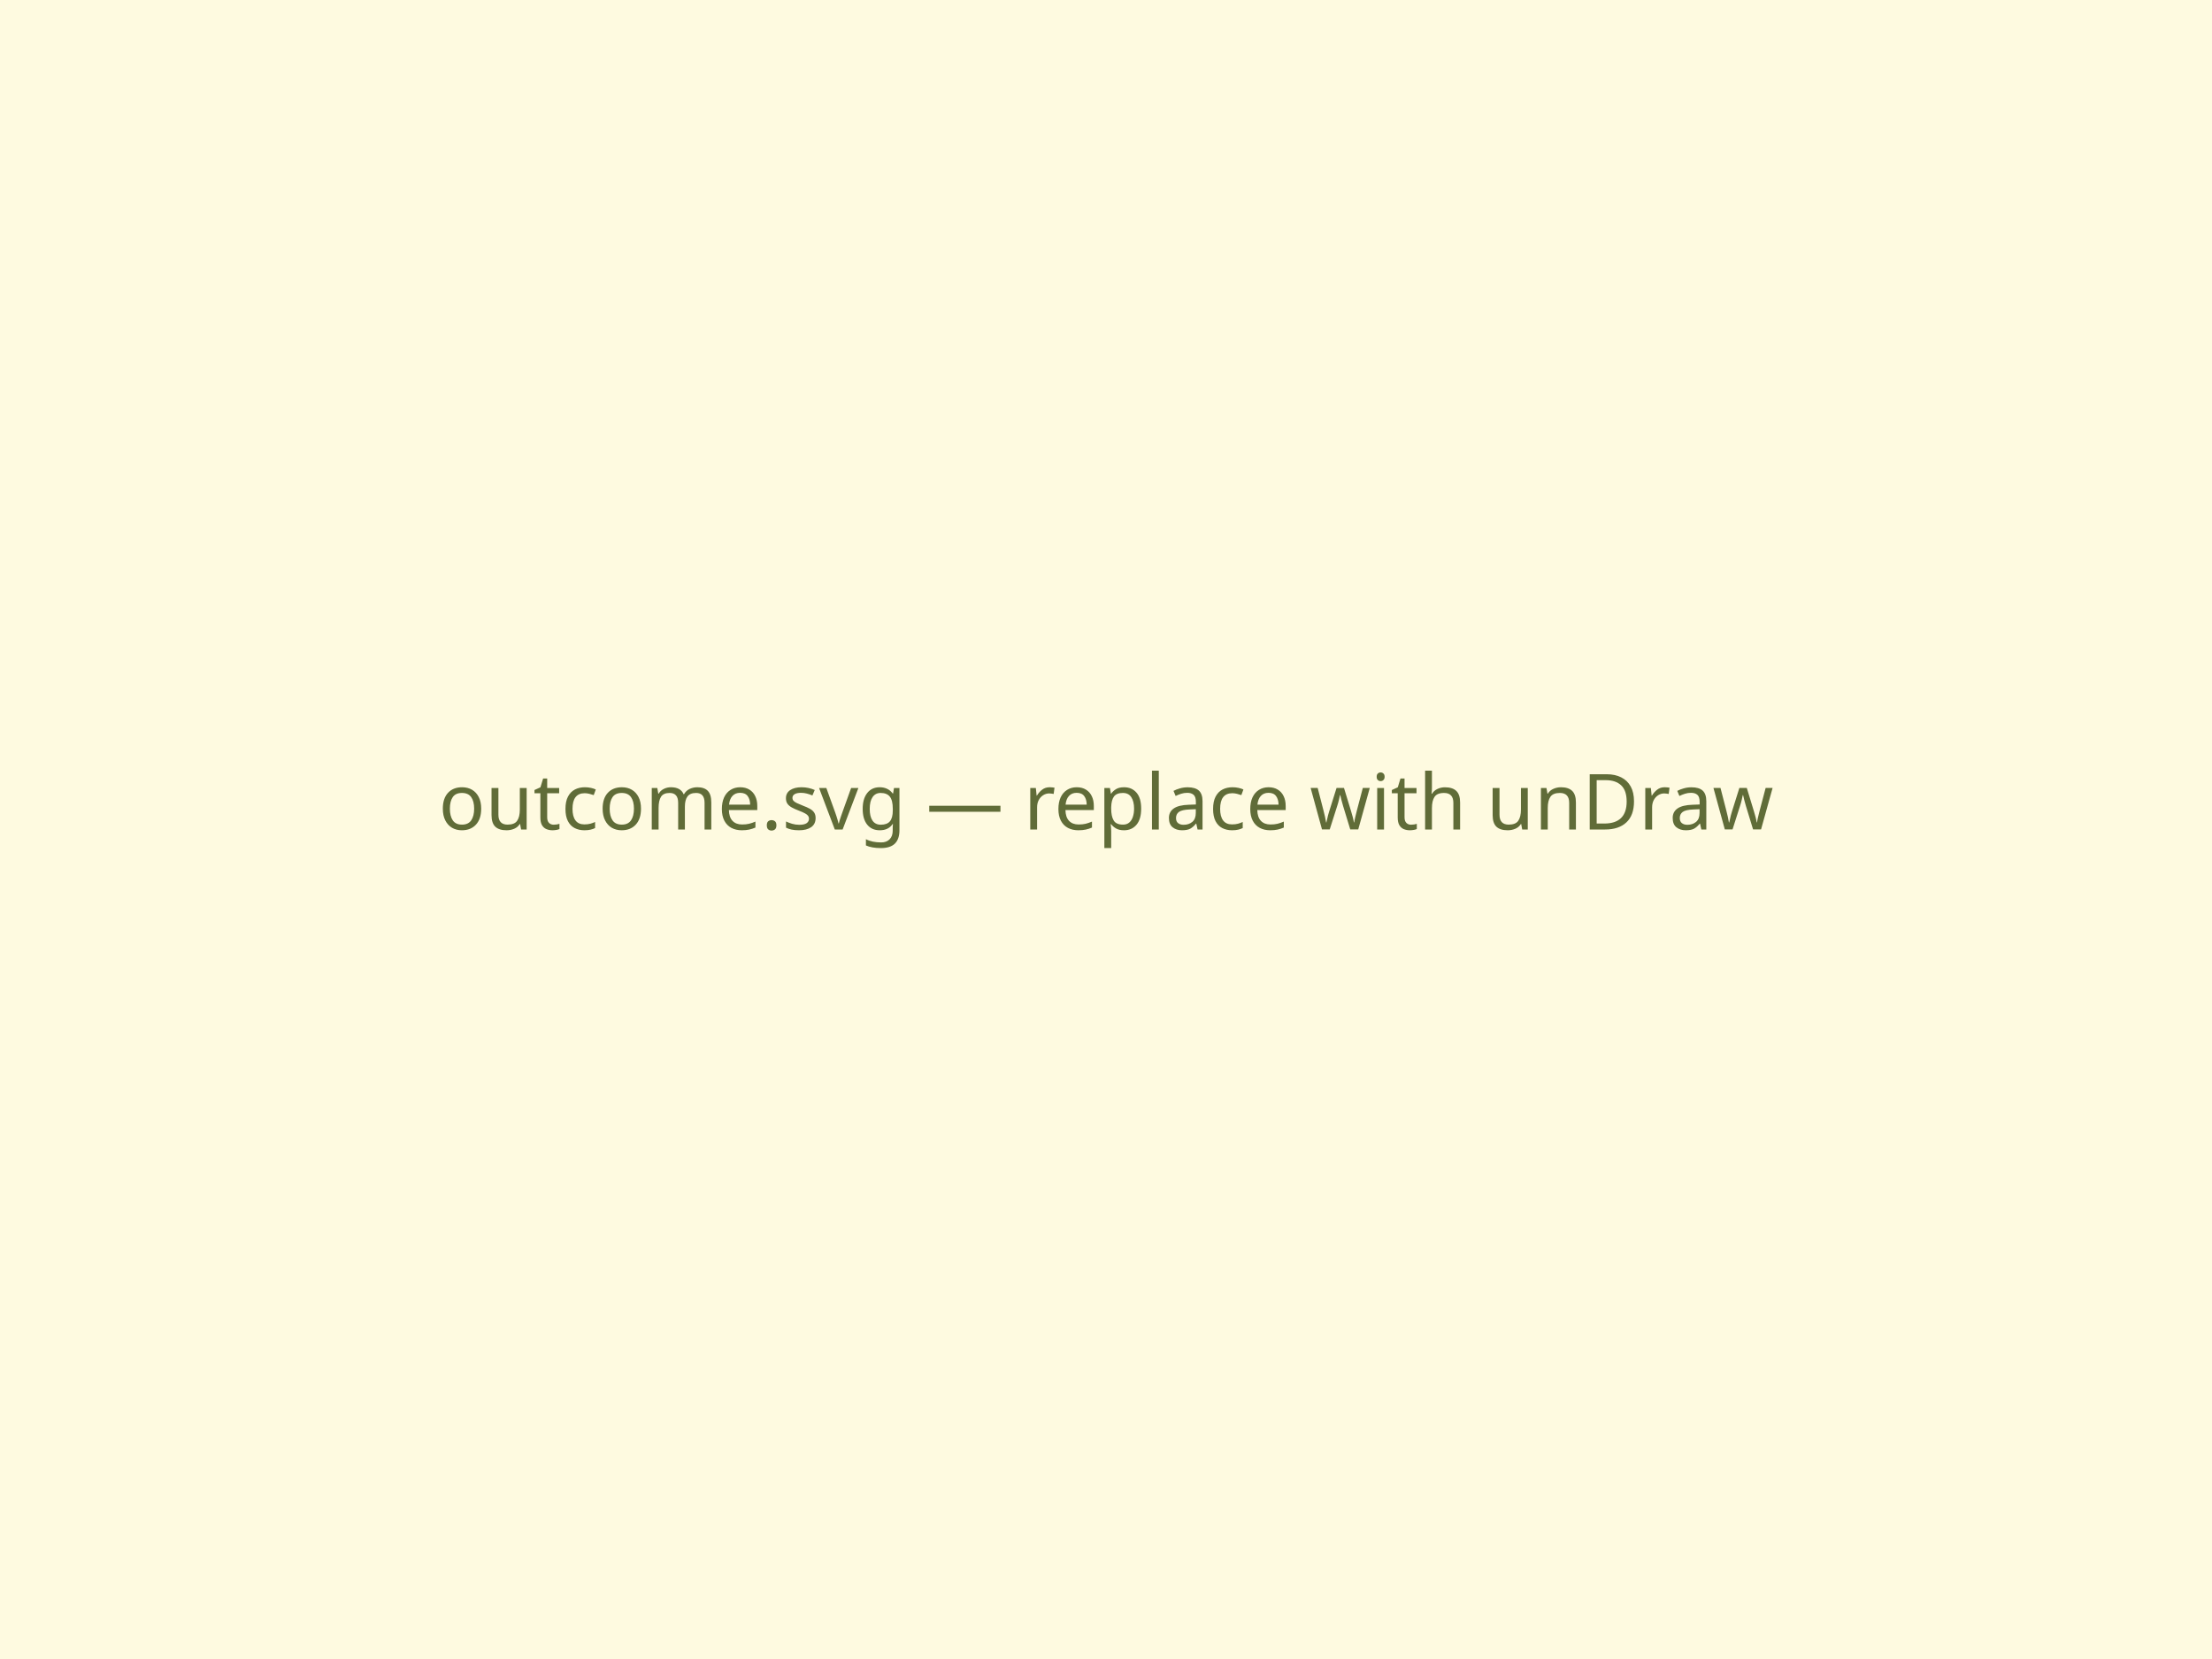
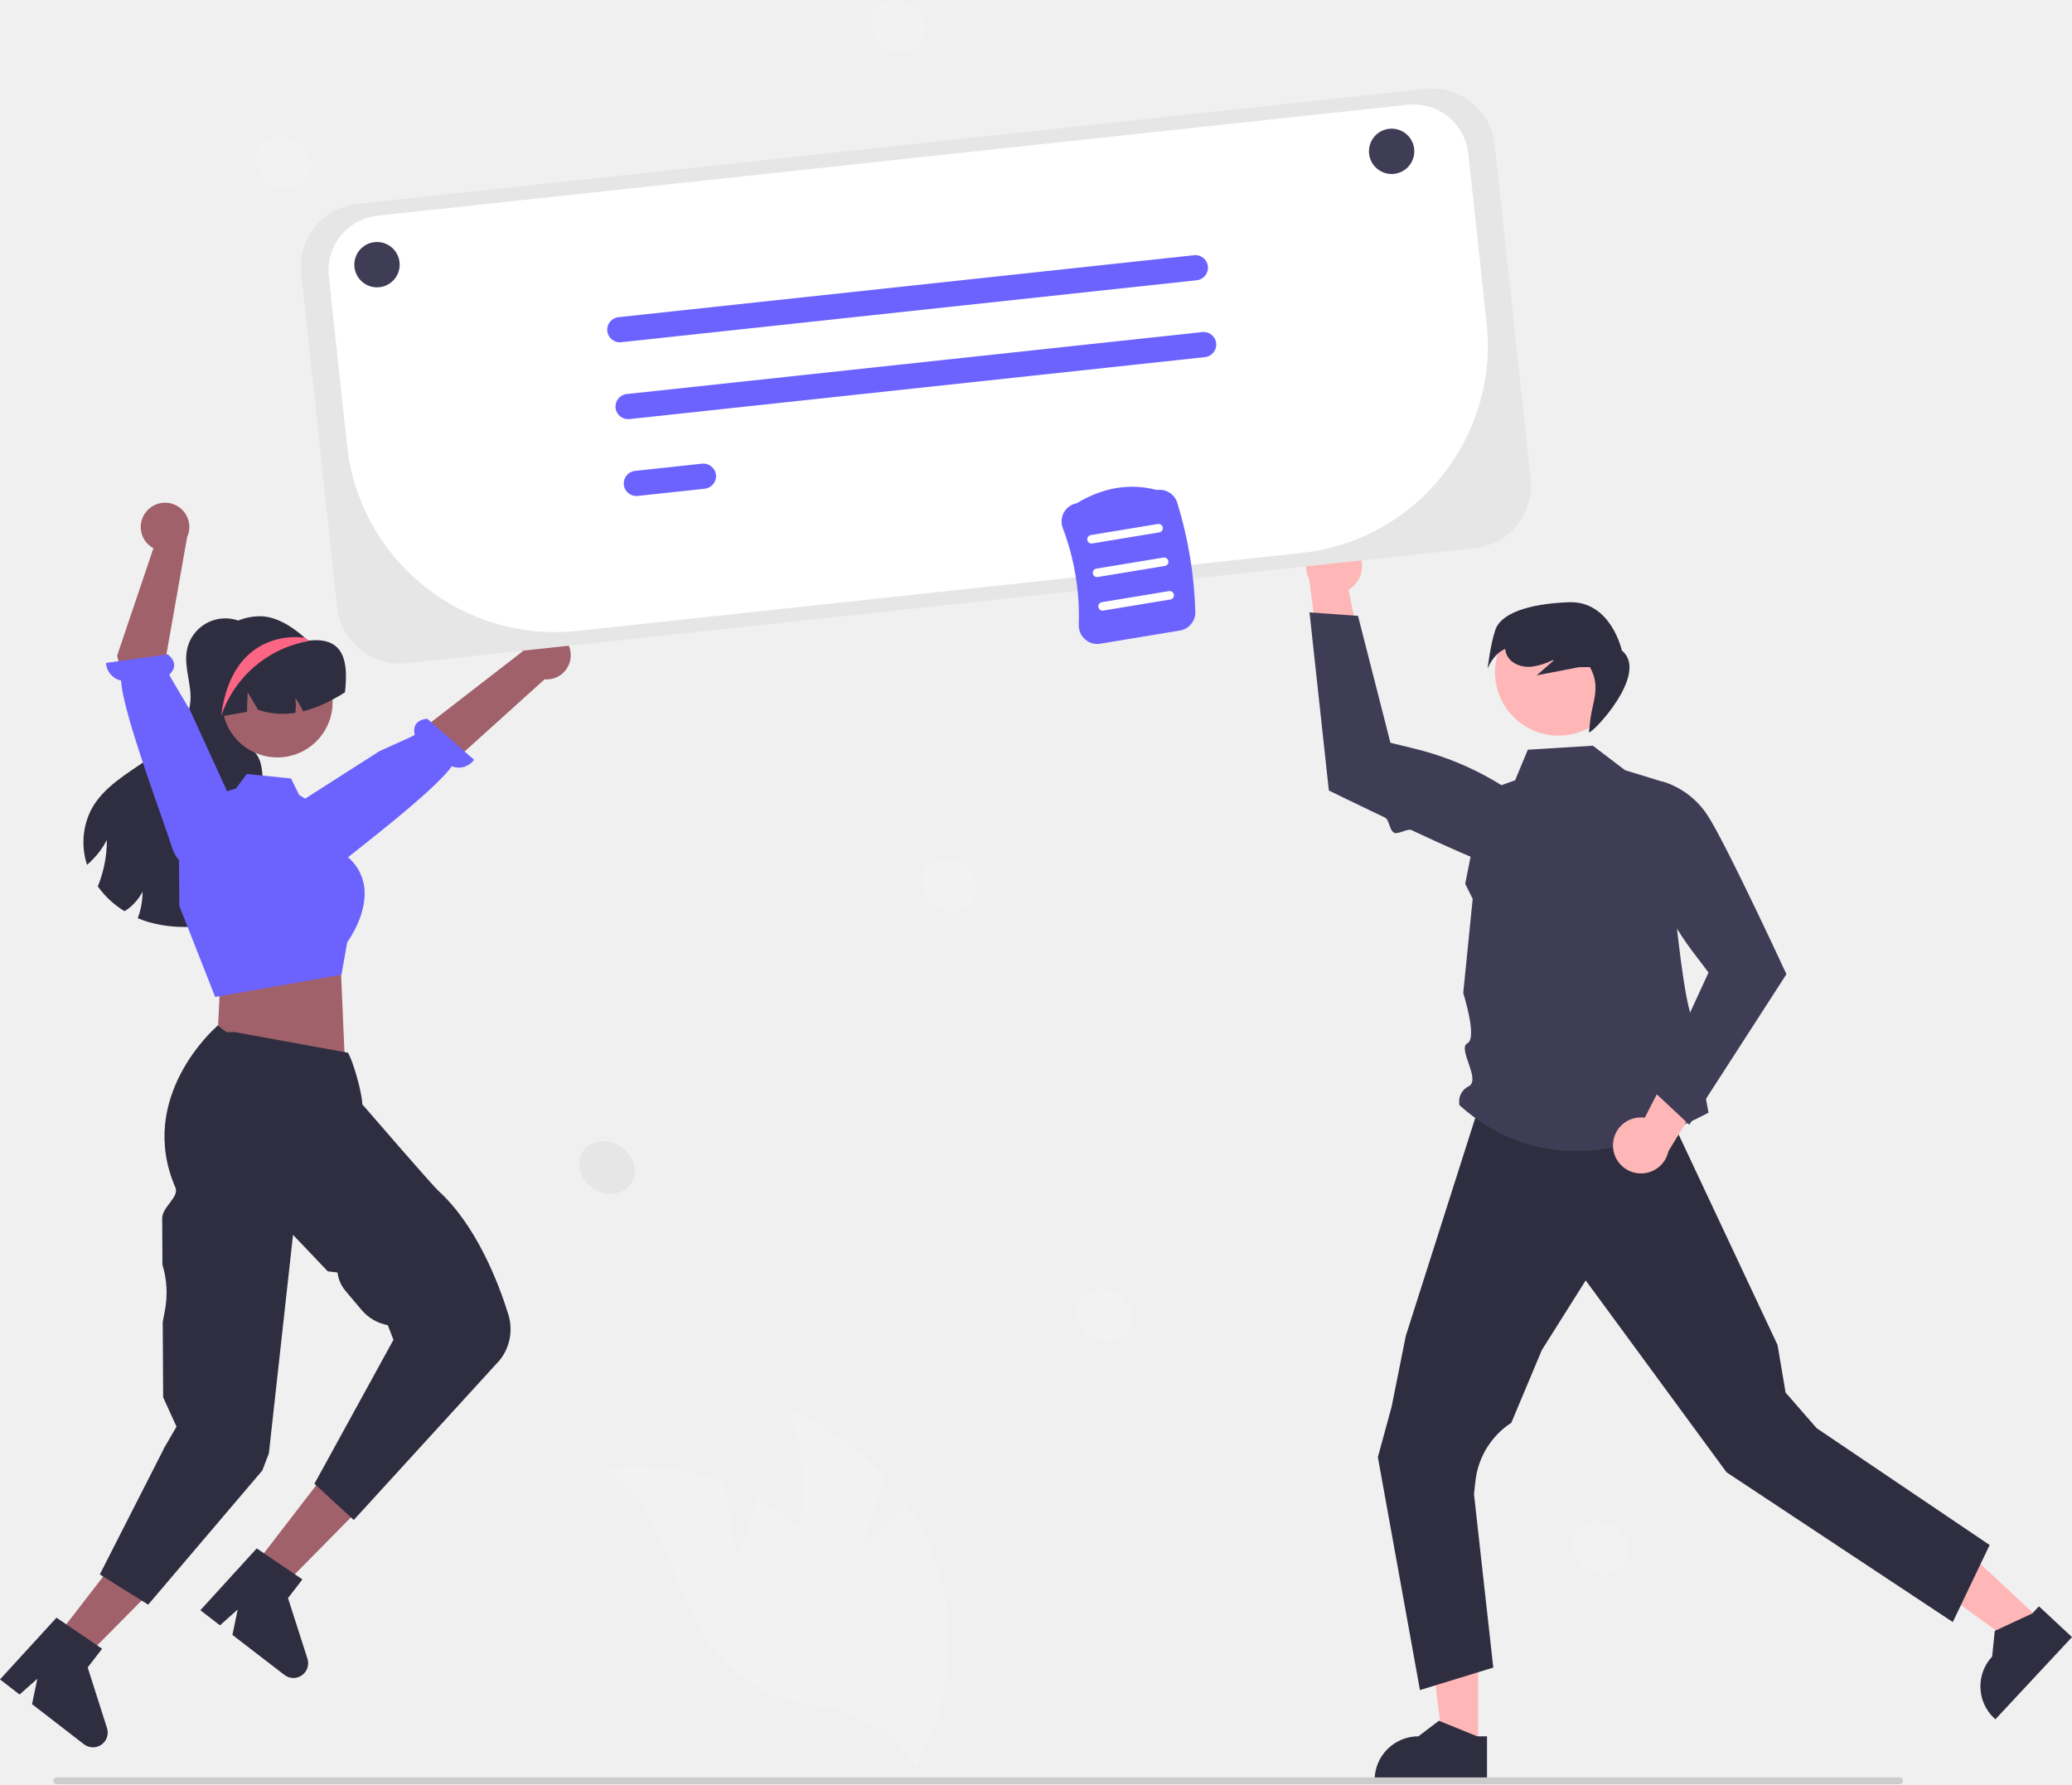
- <svg xmlns="http://www.w3.org/2000/svg" viewBox="0 0 800 600" role="img" aria-label="outcome placeholder">
-   <rect width="800" height="600" fill="#fefae0" />
-   <text x="400" y="300" text-anchor="middle" font-family="system-ui,sans-serif" font-size="28" fill="#606c38">outcome.svg — replace with unDraw</text>
+ <svg xmlns="http://www.w3.org/2000/svg" width="731.077" height="629.614" viewBox="0 0 731.077 629.614" role="img" artist="Katerina Limpitsouni" source="https://undraw.co/">
+   <path d="M538.567,682.174l7.985-26.005A87.77,87.77,0,0,0,511.468,632.663c13.124,21.743.407,50.108,5.706,74.946a52.794,52.794,0,0,0,28.277,35.978l12.117,15.014a88.466,88.466,0,0,0,6.502-73.787,85.453,85.453,0,0,0-9.894-19.018C546.976,674.261,538.567,682.174,538.567,682.174Z" transform="translate(-234.4615 -135.193)" fill="#f2f2f2" />
+   <path d="M494.662,685.496,490.211,658.66a87.77,87.77,0,0,0-41.885-5.392c21.444,13.608,22.711,44.667,38.532,64.535A52.794,52.794,0,0,0,528.213,737.394l17.541,8.034a88.466,88.466,0,0,0-27.088-68.942,85.453,85.453,0,0,0-17.337-12.609C498.659,674.664,494.662,685.496,494.662,685.496Z" transform="translate(-234.4615 -135.193)" fill="#f2f2f2" />
+   <polygon points="521.537 616.734 509.237 616.733 503.386 569.293 521.539 569.294 521.537 616.734" fill="#ffb6b6" />
+   <path d="M759.135,763.849l-39.658-.001v-.502a15.437,15.437,0,0,1,15.436-15.436h.001l7.244-5.496,13.516,5.497,3.462 0Z" transform="translate(-234.4615 -135.193)" fill="#2f2e41" />
+   <polygon points="720.217 571.872 711.831 580.869 673.137 552.804 685.514 539.526 720.217 571.872" fill="#ffb6b6" />
+   <path d="M965.538,712.899l-27.04,29.01-.367-.342a15.437,15.437,0,0,1-.768-21.816l.001-.001.919-9.046,13.236-6.14,2.36-2.532Z" transform="translate(-234.4615 -135.193)" fill="#2f2e41" />
+   <path d="M936.479,680.403l-13,27.189L843.65,654.738l-11.613-15.823-38.079-51.882-15.479,24.561-10.771,25.675,0,0a28.302,28.302,0,0,0-12.675,20.654l-.493,4.546,6.806,61.182-25.868,7.943-14.856-82.19,4.856-17.81,5-25,25.174-79h67.364l38.638,82.242,2.824,16.758,10.955,12.573Z" transform="translate(-234.4615 -135.193)" fill="#2f2e41" />
+   <path d="M796.483,398.341l11.34,8.635,13.676,4.203s5.654,79.528,10.748,84.623.5,5.231,1.524,11.849,3.512,20.184,3.512,20.184c-34.387,18.203-64.032,18.691-87.845-2.609a5.931,5.931,0,0,1,3.236-6.695c4.432-2.352-4.086-13.328-.464-15.163s-1.472-17.755-1.472-17.755l3.342-33.216-2.64-5.31,6.443-32.489,11.18-4.083,4.466-10.76Z" transform="translate(-234.4615 -135.193)" fill="#3f3d56" />
+   <path d="M803.587,539.69a9.83,9.83,0,0,1,11.207-10.08l15.982-31.064,8.904,15.82L823.139,541.439a9.884,9.884,0,0,1-19.551-1.749Z" transform="translate(-234.4615 -135.193)" fill="#ffb6b6" />
+   <path d="M830.502,532.091l34.278-53.127-.113-.244c-.129-.28-7.892-17.045-15.413-32.4-1.158-2.365-2.311-4.696-3.429-6.928q-.724-1.445-1.426-2.83c-3.159-6.228-5.919-11.375-7.566-13.82a29.015,29.015,0,0,0-15.375-11.664l-.159-.041-.151.063a14.724,14.724,0,0,0-8.763,16.198,104.296,104.296,0,0,0,19.353,43.755l5.557,7.325-19.312,41.985Z" transform="translate(-234.4615 -135.193)" fill="#3f3d56" />
+   <path d="M712.628,328.445a9.83,9.83,0,0,1-2.359,14.888l7.146,34.195-16.879-6.683-4.198-31.448A9.884,9.884,0,0,1,712.628,328.445Z" transform="translate(-234.4615 -135.193)" fill="#ffb6b6" />
+   <path d="M696.505,351.296l6.826,62.857.242.119c.199.098,8.847,4.339,19.461,9.391,1.791.852,1.534,4.543,3.405,5.426,1.289.608,4.693-1.597,5.996-.988,11.602,5.426,23.334,10.702,28.01,12.131a29.015,29.015,0,0,0,19.289-.621l.149-.068.078-.144a14.724,14.724,0,0,0-3.392-18.101A104.296,104.296,0,0,0,733.982,399.492l-8.929-2.191-11.436-44.776Z" transform="translate(-234.4615 -135.193)" fill="#3f3d56" />
+   <circle cx="549.931" cy="237.156" r="22.431" fill="#ffb6b6" />
+   <path d="M762.123,357.318c1.845-5.367,11.027-9.089,25.914-9.606S806.699,364.738,806.699,364.738c9.938,8.062-10.612,29.645-11.606,28.868l.447-4.055c.74-6.717,3.885-11.958-.115-18.958l-3.841.044q-7.441,1.431-14.882,2.862l5.873-5.171-.166-.256a22.726,22.726,0,0,1-8.017,2.434c-3.157.186-6.607-1.071-8.119-3.848a6.466,6.466,0,0,1-.725-2.46c-4.257,1.701-6.203,6.948-6.203,6.948S760.278,362.685,762.123,357.318Z" transform="translate(-234.4615 -135.193)" fill="#2f2e41" />
+   <path d="M324.835,358.664a12.015,12.015,0,0,0-.981-1.099c.085-.117.171-.245.256-.363Z" transform="translate(-234.4615 -135.193)" fill="#2f2e41" />
+   <path d="M329.197,448.88c-3.669,6.517-10.997,10.154-18.261,11.936a45.628,45.628,0,0,1-24.821-.48c-1.024-.331-2.048-.715-3.04-1.141a26.191,26.191,0,0,0,1.131-3.893,26.702,26.702,0,0,0,.555-5.45,17.207,17.207,0,0,1-3.104,4.277,15.695,15.695,0,0,1-3.253,2.613,31.947,31.947,0,0,1-9.44-8.768c.16-.395.32-.789.469-1.184a42.552,42.552,0,0,0,1.835-6.336,43.324,43.324,0,0,0,.907-8.864,27.851,27.851,0,0,1-5.056,6.954,22.669,22.669,0,0,1-1.941,1.845,25.523,25.523,0,0,1,1.536-19.637c4.224-7.808,12.416-12.448,19.711-17.493,7.306-5.045,14.613-11.872,15.231-20.735.416-5.984-2.357-11.978-1.248-17.866a13.804,13.804,0,0,1,23.445-7.093c-4.139,5.866-8.256,11.936-9.93,18.911-1.707,7.104-.309,15.434,5.291,20.138,1.92,1.621,4.277,2.773,5.76,4.8,1.973,2.688,1.984,6.272,2.304,9.578.64,6.432,2.741,12.618,3.872,18.986C332.291,436.336,332.355,443.237,329.197,448.88Z" transform="translate(-234.4615 -135.193)" fill="#2f2e41" />
+   <polygon points="19.519 578.195 29.254 585.716 62.898 551.747 48.53 540.646 19.519 578.195" fill="#a0616a" />
+   <path d="M254.395,706.039l16.098,10.972-5.094,6.593,6.823,21.409a5.204,5.204,0,0,1-8.141,5.699l-18.32-14.156,1.881-8.961-6.272,5.569-6.907-5.337Z" transform="translate(-234.4615 -135.193)" fill="#2f2e41" />
+   <path d="M303.369,377.614a23.236,23.236,0,1,0,39.966-16.117l-.112-.111c-.186-.195-.372-.39-.567-.576a.009.009,0,0,1-.009-.009c-.242-.223-.483-.446-.734-.66-4.09-3.588-9.837-7.482-15.702-7.482C313.375,352.659,303.369,364.778,303.369,377.614Z" transform="translate(-234.4615 -135.193)" fill="#2f2e41" />
+   <path d="M435.811,365.681a8.511,8.511,0,0,1-9.217,9.24l-57.538,51.951-9.902-15.638,59.672-46.149a8.557,8.557,0,0,1,16.985.596Z" transform="translate(-234.4615 -135.193)" fill="#a0616a" />
+   <path d="M344.465,442.554s2.141,3.954,9.454-2.151c5.854-4.888,33.903-26.107,39.945-34.803a6.686,6.686,0,0,0,7.872-2.286L385.18,388.814c-4.954.57-4.847,3.898-4.332,5.787l-12.489,5.658-32.25,20.61,6.756,18.854Z" transform="translate(-234.4615 -135.193)" fill="#6c63ff" />
+   <polygon points="78.761 343.789 77.555 349.532 76.531 370.716 121.615 373.194 120.215 340.612 115.845 333.432 78.761 343.789" fill="#a0616a" />
+   <circle cx="97.868" cy="247.797" r="19.484" fill="#a0616a" />
+   <path d="M297.738,454.858l-.12-16.196a25.776,25.776,0,0,1,19.962-25.124l.074-.017,3.853-5.191,15.653,1.566,2.869,5.864,11.343,6.754,4.367,14.039a16.602,16.602,0,0,1,7.174,11.119c1.483,9.471-5.148,18.946-5.937,20.033l-2.032,11.446-44.21,7.801-.359.045Z" transform="translate(-234.4615 -135.193)" fill="#6c63ff" />
+   <path d="M356.173,379.517a66.428,66.428,0,0,1-7.061,3.893,40.632,40.632,0,0,1-7.701,2.784,26.617,26.617,0,0,0-2.773-4.725,17.184,17.184,0,0,1,.021,5.28,27.507,27.507,0,0,1-13.13-1.077l-3.669-6.154-.277,6.869c-3.04.555-6.069,1.077-9.109,1.621-.181.021-.363.064-.533.096-1.888-8.512.789-17.887,6.741-23.562a21.445,21.445,0,0,1,22.527-4.373c.48.192.971.405,1.44.629a.01.01,0,0,0,.011.011c.277.139.512.469.821.437C356.791,359.762,357.218,370.087,356.173,379.517Z" transform="translate(-234.4615 -135.193)" fill="#2f2e41" />
+   <polygon points="89.297 553.071 99.047 560.572 132.623 526.535 118.233 515.464 89.297 553.071" fill="#a0616a" />
+   <path d="M325.042,681.594,341.162,692.533l-5.081,6.603,6.866,21.395a5.204,5.204,0,0,1-8.129,5.715l-18.349-14.119,1.863-8.965-6.261,5.581-6.918-5.323Z" transform="translate(-234.4615 -135.193)" fill="#2f2e41" />
+   <path d="M292.12,646.722l-0-.127,4.621-7.963-4.718-10.365-.142-26.631.765-3.998a33.632,33.632,0,0,0-.872-16.158l0,0-.086-16.21c-.166-4.061,6.125-7.632,4.658-11.018-13.866-31.999,14.16-56.41,14.349-56.606l.573-.595,3.107,2.354,2.958.004,39.912,7.273.288.537c1.57,2.944,4.599,13.093,4.779,17.686,1.989,2.303,24.647,28.521,26.661,30.343,13.611,12.315,21.404,32.698,24.837,43.753a17.555,17.555,0,0,1-3.006,16.143L359.276,671.582l-13.866-12.8,27.881-50.805-2.01-5.155a15.843,15.843,0,0,1-9.237-5.366l-5.646-6.701a12.529,12.529,0,0,1-2.86-6.517l-3.424-.412L337.851,570.95l-8.508,77.052-2.313,6.087-40.284,47.359L269.679,690.781Z" transform="translate(-234.4615 -135.193)" fill="#2f2e41" />
+   <path d="M285.968,315.87a8.511,8.511,0,0,0,2.623,12.785l-12.809,37.922,10.46,40.187,16.866-7.625-10.408-30.312,7.787-44.122a8.557,8.557,0,0,0-14.519-8.835Z" transform="translate(-234.4615 -135.193)" fill="#a0616a" />
+   <path d="M301.407,439.876s-3.961,2.127-6.716-6.992c-2.206-7.301-17.216-46.94-17.486-57.526a6.686,6.686,0,0,1-5.321-6.236l21.8-3.017c3.825,3.198,1.908,5.92.439,7.215l7.425,12.577,15.519,33.953L304.297,438.389Z" transform="translate(-234.4615 -135.193)" fill="#6c63ff" />
+   <path d="M312.468,388.005A39.634,39.634,0,0,1,342.982,361.488c.028-.009.121-.046.242-.102.074-.047.167-.093.26-.139-.279-.158-.548-.297-.827-.437a.009.009,0,0,1-.009-.009c-.242-.223-.483-.446-.734-.66l-.706.028S316.381,356.237,312.468,388.005Z" transform="translate(-234.4615 -135.193)" fill="#fd6584" />
+   <ellipse cx="624.318" cy="599.483" rx="8.857" ry="10.195" transform="translate(-455.0757 652.0179) rotate(-56.36398)" fill="#f2f2f2" />
+   <ellipse cx="569.318" cy="447.483" rx="8.857" ry="10.195" transform="translate(-353.0592 538.4215) rotate(-56.36398)" fill="#f2f2f2" />
+   <ellipse cx="799.318" cy="681.483" rx="8.857" ry="10.195" transform="translate(-445.2818 834.2972) rotate(-56.36398)" fill="#f2f2f2" />
+   <ellipse cx="334.318" cy="192.483" rx="8.857" ry="10.195" transform="translate(-245.583 229.0152) rotate(-56.36398)" fill="#f2f2f2" />
+   <ellipse cx="551.318" cy="144.483" rx="8.857" ry="10.195" transform="translate(-108.8191 388.2715) rotate(-56.36398)" fill="#f2f2f2" />
+   <ellipse cx="448.618" cy="547.197" rx="8.857" ry="10.195" transform="translate(-489.9215 482.4108) rotate(-56.36398)" fill="#e6e6e6" />
+   <path d="M904.729,764.807h-650.294a1.191,1.191,0,0,1,0-2.381h650.294a1.191,1.191,0,0,1,0,2.381Z" transform="translate(-234.4615 -135.193)" fill="#ccc" />
+   <path d="M375.47,369.355a22.24,22.24,0,0,1-22.045-19.831L340.73,231.618a22.23,22.23,0,0,1,19.701-24.455l376.954-40.588a22.23,22.23,0,0,1,24.456,19.7L774.536,304.181a22.231,22.231,0,0,1-19.701,24.456l-.054-.497.054.497L377.881,369.225A22.494,22.494,0,0,1,375.47,369.355Z" transform="translate(-234.4615 -135.193)" fill="#e6e6e6" />
+   <path d="M733.233,172.048a19.852,19.852,0,0,0-2.12.114L367.749,211.287a19.459,19.459,0,0,0-17.264,21.431l6.419,59.615a73.811,73.811,0,0,0,81.29,65.486L693.699,330.308A73.587,73.587,0,0,0,758.986,249.265l-6.443-59.838a19.463,19.463,0,0,0-19.31-17.378Z" transform="translate(-234.4615 -135.193)" fill="#fff" />
+   <path d="M656.714,234.09l-203.088,21.867a4.444,4.444,0,1,1-.952-8.838l203.088-21.867a4.444,4.444,0,1,1,.952,8.838Z" transform="translate(-234.4615 -135.193)" fill="#6c63ff" />
+   <path d="M659.634,261.213l-203.088,21.867a4.444,4.444,0,0,1-.952-8.838l203.088-21.867a4.444,4.444,0,0,1,.952,8.838Z" transform="translate(-234.4615 -135.193)" fill="#6c63ff" />
+   <path d="M483.133,307.654l-23.667,2.548a4.444,4.444,0,0,1-.952-8.838l23.667-2.548a4.444,4.444,0,1,1,.952,8.838Z" transform="translate(-234.4615 -135.193)" fill="#6c63ff" />
+   <circle cx="133.018" cy="93.4" r="8" fill="#3f3d56" />
+   <circle cx="491.018" cy="53.4" r="8" fill="#3f3d56" />
+   <path d="M617.323,360.829a6.587,6.587,0,0,1-2.236-5.196,87.659,87.659,0,0,0-5.63-34.077,6.587,6.587,0,0,1,.446-5.639,6.439,6.439,0,0,1,4.449-3.13c9.299-5.611,18.831-7.187,28.338-4.681a6.515,6.515,0,0,1,7.163,4.491,144.983,144.983,0,0,1,6.365,38.525,6.514,6.514,0,0,1-5.446,6.575l-28.133,4.648A6.438,6.438,0,0,1,617.323,360.829Z" transform="translate(-234.4615 -135.193)" fill="#6c63ff" />
+   <path d="M619.821,326.974l23.679-3.912a1.5,1.5,0,1,0-.489-2.96l-23.679,3.912a1.5,1.5,0,0,0,.489,2.96Z" transform="translate(-234.4615 -135.193)" fill="#fff" />
+   <path d="M621.777,338.813l23.679-3.912a1.5,1.5,0,0,0-.489-2.96l-23.679,3.912a1.5,1.5,0,1,0,.489,2.96Z" transform="translate(-234.4615 -135.193)" fill="#fff" />
+   <path d="M623.733,350.653l23.679-3.912a1.5,1.5,0,0,0-.489-2.96l-23.679,3.912a1.5,1.5,0,1,0,.489,2.96Z" transform="translate(-234.4615 -135.193)" fill="#fff" />
</svg>
